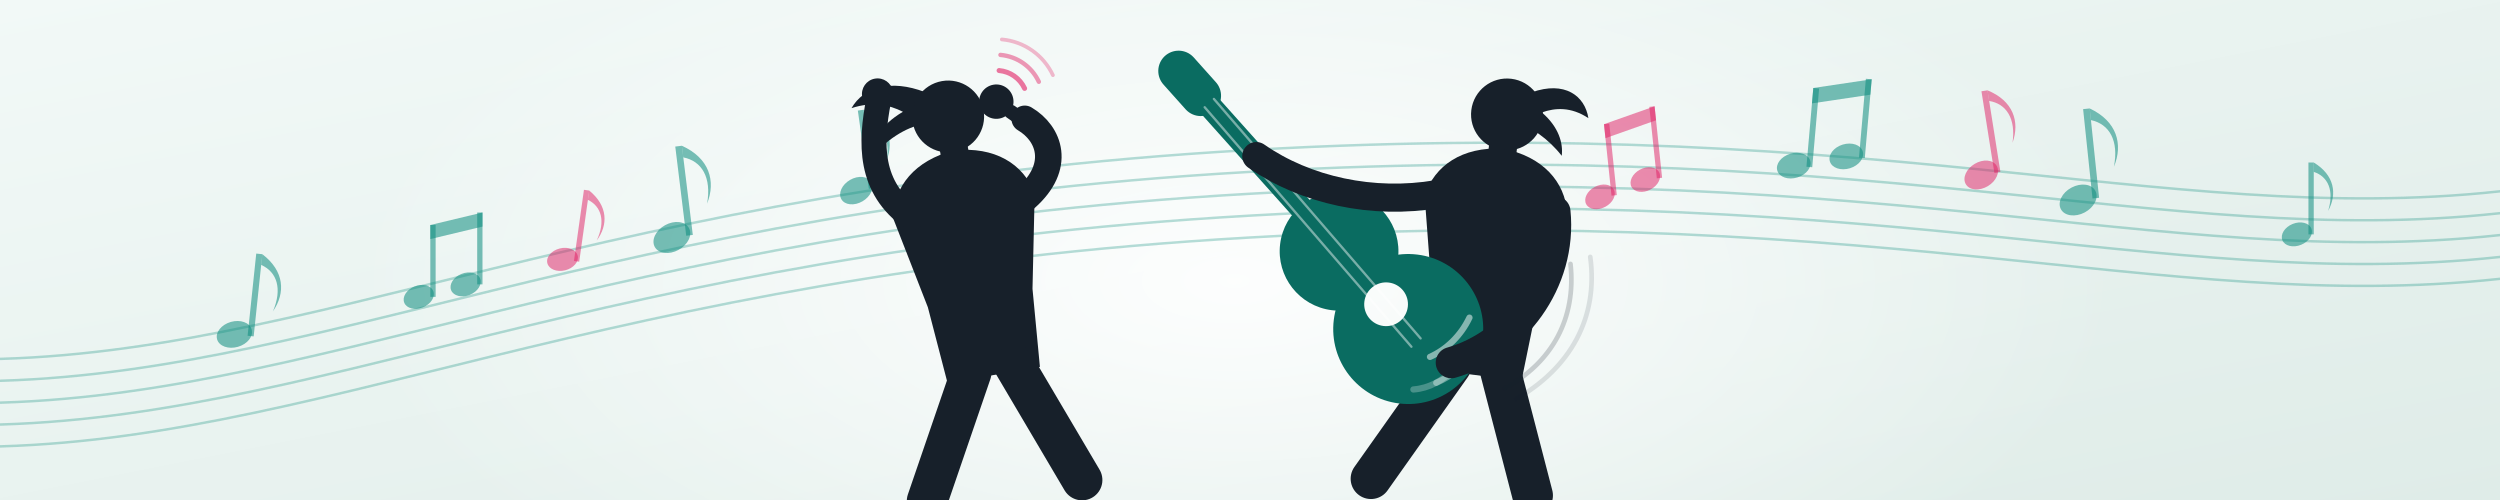
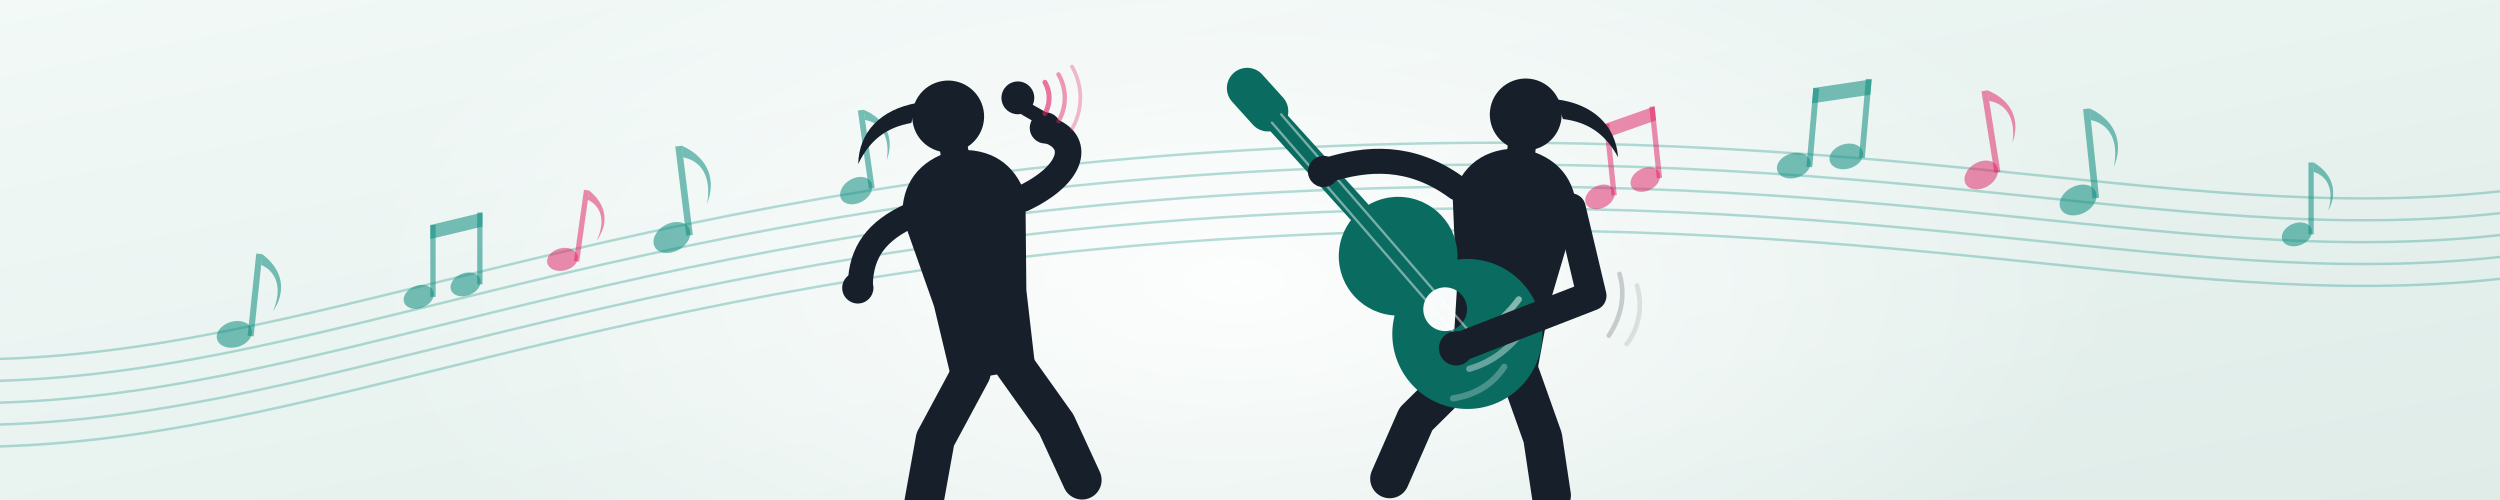
<svg xmlns="http://www.w3.org/2000/svg" viewBox="0 0 1600 320" width="1600" height="320">
  <defs>
    <linearGradient id="wash" x1="0" y1="0" x2="1" y2="1">
      <stop offset="0" stop-color="#f2f9f7" />
      <stop offset="1" stop-color="#dfece8" />
    </linearGradient>
    <radialGradient id="glow" cx=".5" cy=".5" r=".5">
      <stop offset="0" stop-color="#ffffff" stop-opacity=".9" />
      <stop offset="1" stop-color="#ffffff" stop-opacity="0" />
    </radialGradient>
    <mask id="soundhole">
      <rect x="-400" y="-400" width="1200" height="800" fill="#ffffff" />
-       <circle cx="-62" cy="-38" r="14" fill="#000000" />
+       <circle cx="-36" cy="-38" r="14" fill="#000000" />
    </mask>
    <g id="note">
      <ellipse cx="0" cy="0" rx="10" ry="7.2" transform="rotate(-22)" />
      <rect x="7.4" y="-46" width="3.4" height="46" />
      <path d="M10.8 -46C24 -38 26 -26 20 -15C24 -28 20 -37 10.8 -40Z" />
    </g>
    <g id="pair">
      <ellipse cx="0" cy="0" rx="10" ry="7.2" transform="rotate(-22)" />
      <ellipse cx="30" cy="-8" rx="10" ry="7.2" transform="rotate(-22 30 -8)" />
      <rect x="7.4" y="-46" width="3.4" height="46" />
      <rect x="37.4" y="-54" width="3.4" height="46" />
      <path d="M7.4 -46L40.8 -54L40.8 -45L7.4 -37Z" />
    </g>
  </defs>
  <rect width="1600" height="320" fill="url(#wash)" />
  <ellipse cx="790" cy="180" rx="560" ry="260" fill="url(#glow)" />
  <g fill="none" stroke="#0e8c7e" stroke-opacity=".3" stroke-width="1.6">
    <path d="M-20 230C200 230 380 120 800 96C1220 72 1400 150 1620 120" />
    <path d="M-20 244C200 244 380 134 800 110C1220 86 1400 164 1620 134" />
    <path d="M-20 258C200 258 380 148 800 124C1220 100 1400 178 1620 148" />
    <path d="M-20 272C200 272 380 162 800 138C1220 114 1400 192 1620 162" />
    <path d="M-20 286C200 286 380 176 800 152C1220 128 1400 206 1620 176" />
  </g>
  <g fill="#0e8c7e" fill-opacity=".55">
    <use href="#note" transform="translate(548 122) scale(1.1) rotate(-8)" />
    <use href="#note" transform="translate(150 214) scale(1.15) rotate(6)" />
    <use href="#pair" transform="translate(268 190)" />
    <use href="#note" transform="translate(430 152) scale(1.25) rotate(-7)" />
    <use href="#pair" transform="translate(1148 106) scale(1.1) rotate(5)" />
    <use href="#note" transform="translate(1330 128) scale(1.25) rotate(-6)" />
    <use href="#note" transform="translate(1470 150)" />
  </g>
  <g fill="#e11d63" fill-opacity=".5">
    <use href="#pair" transform="translate(1024 126) rotate(-6)" />
    <use href="#note" transform="translate(360 166) rotate(8)" />
    <use href="#note" transform="translate(1268 112) scale(1.15) rotate(-9)" />
  </g>
  <g transform="translate(636 240) rotate(-10)">
    <g fill="#17202a">
-       <path d="M-12 -186C-32 -198 -50 -196 -60 -184C-46 -186 -36 -182 -28 -176C-44 -170 -52 -160 -54 -150C-42 -160 -28 -166 -16 -166Z" />
+       <path d="M-18 -180C-42 -180 -58 -168 -62 -148C-52 -162 -40 -168 -24 -168Z" />
      <circle cx="0" cy="-168" r="23" />
      <rect x="-9" y="-152" width="18" height="16" />
-       <path d="M0 -146C-26 -144 -42 -130 -46 -110L-34 -50L-30 0L30 0L34 -50L46 -110C42 -130 26 -144 0 -146Z" />
-       <circle cx="32" cy="-172" r="11" />
-       <circle cx="-42" cy="-190" r="10" />
+       <path d="M0 -146C-24 -144 -37 -130 -40 -110L-30 -50L-27 0L27 0L30 -50L40 -110C37 -130 24 -144 0 -146Z" />
+       <circle cx="-76" cy="-70" r="10" />
+       <circle cx="60" cy="-150" r="10" />
    </g>
-     <g fill="none" stroke="#17202a" stroke-linecap="round">
-       <path d="M-14 -4L-56 72" stroke-width="26" />
-       <path d="M14 -4L44 76" stroke-width="26" />
-       <path d="M40 -108C66 -124 62 -146 48 -158" stroke-width="17" />
-       <path d="M-34 -108C-58 -132 -52 -160 -42 -186" stroke-width="16" />
-       <path d="M40 -164L50 -154" stroke-width="9" />
+     <g fill="none" stroke="#17202a" stroke-linecap="round" stroke-linejoin="round">
+       <path d="M-14 -4L-44 34L-58 72" stroke-width="25" />
+       <path d="M14 -4L34 38L44 76" stroke-width="25" />
+       <path d="M-34 -110C-58 -104 -70 -92 -74 -72" stroke-width="16" />
+       <path d="M38 -108C74 -118 80 -138 62 -148" stroke-width="17" />
+     </g>
+     <g fill="#17202a">
+       <circle cx="46" cy="-172" r="10.5" />
+       <path d="M50 -164L62 -154" stroke="#17202a" stroke-width="9" stroke-linecap="round" />
    </g>
    <g fill="none" stroke="#e11d63" stroke-linecap="round">
-       <path d="M37.2 -191.3A20 20 0 0 1 51.3 -177.2" stroke-width="3.2" stroke-opacity=".6" />
-       <path d="M39.8 -201A30 30 0 0 1 61 -179.8" stroke-width="2.8" stroke-opacity=".45" />
-       <path d="M42.4 -210.6A40 40 0 0 1 70.6 -182.4" stroke-width="2.4" stroke-opacity=".3" />
+       <path d="M64.8 -178.8A20 20 0 0 1 61.3 -159.1" stroke-width="3.2" stroke-opacity=".6" />
+       <path d="M74.2 -182.3A30 30 0 0 1 69 -152.7" stroke-width="2.8" stroke-opacity=".45" />
+       <path d="M83.6 -185.7A40 40 0 0 1 76.6 -146.3" stroke-width="2.4" stroke-opacity=".3" />
    </g>
  </g>
-   <g transform="translate(944 240) rotate(7)">
+   <g transform="translate(956 240) rotate(7)">
    <g fill="#17202a">
-       <path d="M14 -184C34 -194 48 -186 52 -172C40 -178 30 -176 22 -172C34 -164 38 -154 38 -146C28 -156 16 -162 6 -164Z" />
+       <path d="M18 -180C42 -180 58 -168 62 -148C52 -162 40 -168 24 -168Z" />
      <circle cx="0" cy="-168" r="23" />
      <rect x="-9" y="-152" width="18" height="16" />
-       <path d="M0 -146C-26 -144 -42 -130 -46 -110L-34 -50L-30 0L30 0L34 -50L46 -110C42 -130 26 -144 0 -146Z" />
+       <path d="M0 -146C-24 -144 -37 -130 -40 -110L-30 -50L-27 0L27 0L30 -50L40 -110C37 -130 24 -144 0 -146Z" />
    </g>
-     <g fill="none" stroke="#17202a" stroke-linecap="round">
-       <path d="M-16 -4L-58 74" stroke-width="26" />
-       <path d="M16 -4L46 72" stroke-width="26" />
-     </g>
-     <g fill="none" stroke="#17202a" stroke-linecap="round" stroke-width="3">
-       <path d="M52 -78C60 -44 48 -14 20 6" stroke-opacity=".2" />
-       <path d="M64 -84C74 -46 60 -12 28 12" stroke-opacity=".12" />
+     <g fill="none" stroke="#17202a" stroke-linecap="round" stroke-linejoin="round">
+       <path d="M-16 -4L-46 34L-58 74" stroke-width="25" />
+       <path d="M16 -4L36 36L46 72" stroke-width="25" />
    </g>
    <g mask="url(#soundhole)">
      <g fill="#0a6c61">
-         <circle cx="-46" cy="-24" r="48" />
-         <circle cx="-96" cy="-68" r="38" />
+         <circle cx="-20" cy="-24" r="48" />
+         <circle cx="-70" cy="-68" r="38" />
      </g>
      <g fill="none" stroke="#0a6c61" stroke-linecap="round">
-         <path d="M-124 -93L-196 -156" stroke-width="15" />
-         <path d="M-196 -156L-212 -170" stroke-width="26" />
+         <path d="M-98 -93L-164 -150" stroke-width="15" />
+         <path d="M-164 -150L-179 -163" stroke-width="26" />
      </g>
    </g>
    <g fill="none" stroke="#ffffff" stroke-linecap="round">
-       <path d="M-187.4 -155L-37.4 -19" stroke-width="1.5" stroke-opacity=".45" />
-       <path d="M-192.6 -149L-42.6 -13" stroke-width="1.5" stroke-opacity=".45" />
-       <path d="M-8 -36C-12 -24 -20 -14 -30 -8" stroke-width="4" stroke-opacity=".5" />
-       <path d="M-2 -18C-6 -6 -14 2 -24 8" stroke-width="4" stroke-opacity=".38" />
-       <path d="M-14 -2C-20 6 -28 12 -38 14" stroke-width="4" stroke-opacity=".26" />
+       <path d="M-155.4 -149L-11.4 -19" stroke-width="1.5" stroke-opacity=".45" />
+       <path d="M-160.6 -143L-16.6 -13" stroke-width="1.5" stroke-opacity=".45" />
+       <path d="M10 -50C2 -36 -8 -26 -22 -20" stroke-width="4" stroke-opacity=".5" />
+       <path d="M16 -32C8 -18 -2 -8 -16 -2" stroke-width="4" stroke-opacity=".38" />
+       <path d="M6 -6C0 6 -10 14 -24 18" stroke-width="4" stroke-opacity=".26" />
    </g>
-     <g fill="none" stroke="#17202a" stroke-linecap="round">
-       <path d="M38 -110C48 -66 22 -22 -16 -6" stroke-width="20" />
-       <path d="M-38 -112C-78 -100 -122 -104 -156 -122" stroke-width="18" />
+     <g fill="none" stroke="#17202a" stroke-linecap="round" stroke-linejoin="round">
+       <path d="M36 -112L56 -58L-26 -14" stroke-width="19" />
+       <path d="M-38 -116C-70 -134 -98 -128 -122 -117" stroke-width="16" />
+     </g>
+     <g fill="#17202a">
+       <circle cx="-26" cy="-14" r="11" />
+       <circle cx="-124" cy="-116" r="10" />
+     </g>
+     <g fill="none" stroke="#17202a" stroke-linecap="round" stroke-width="3">
+       <path d="M72 -74C78 -60 76 -46 70 -34" stroke-opacity=".2" />
+       <path d="M84 -68C90 -54 88 -40 82 -30" stroke-opacity=".11" />
    </g>
  </g>
</svg>
